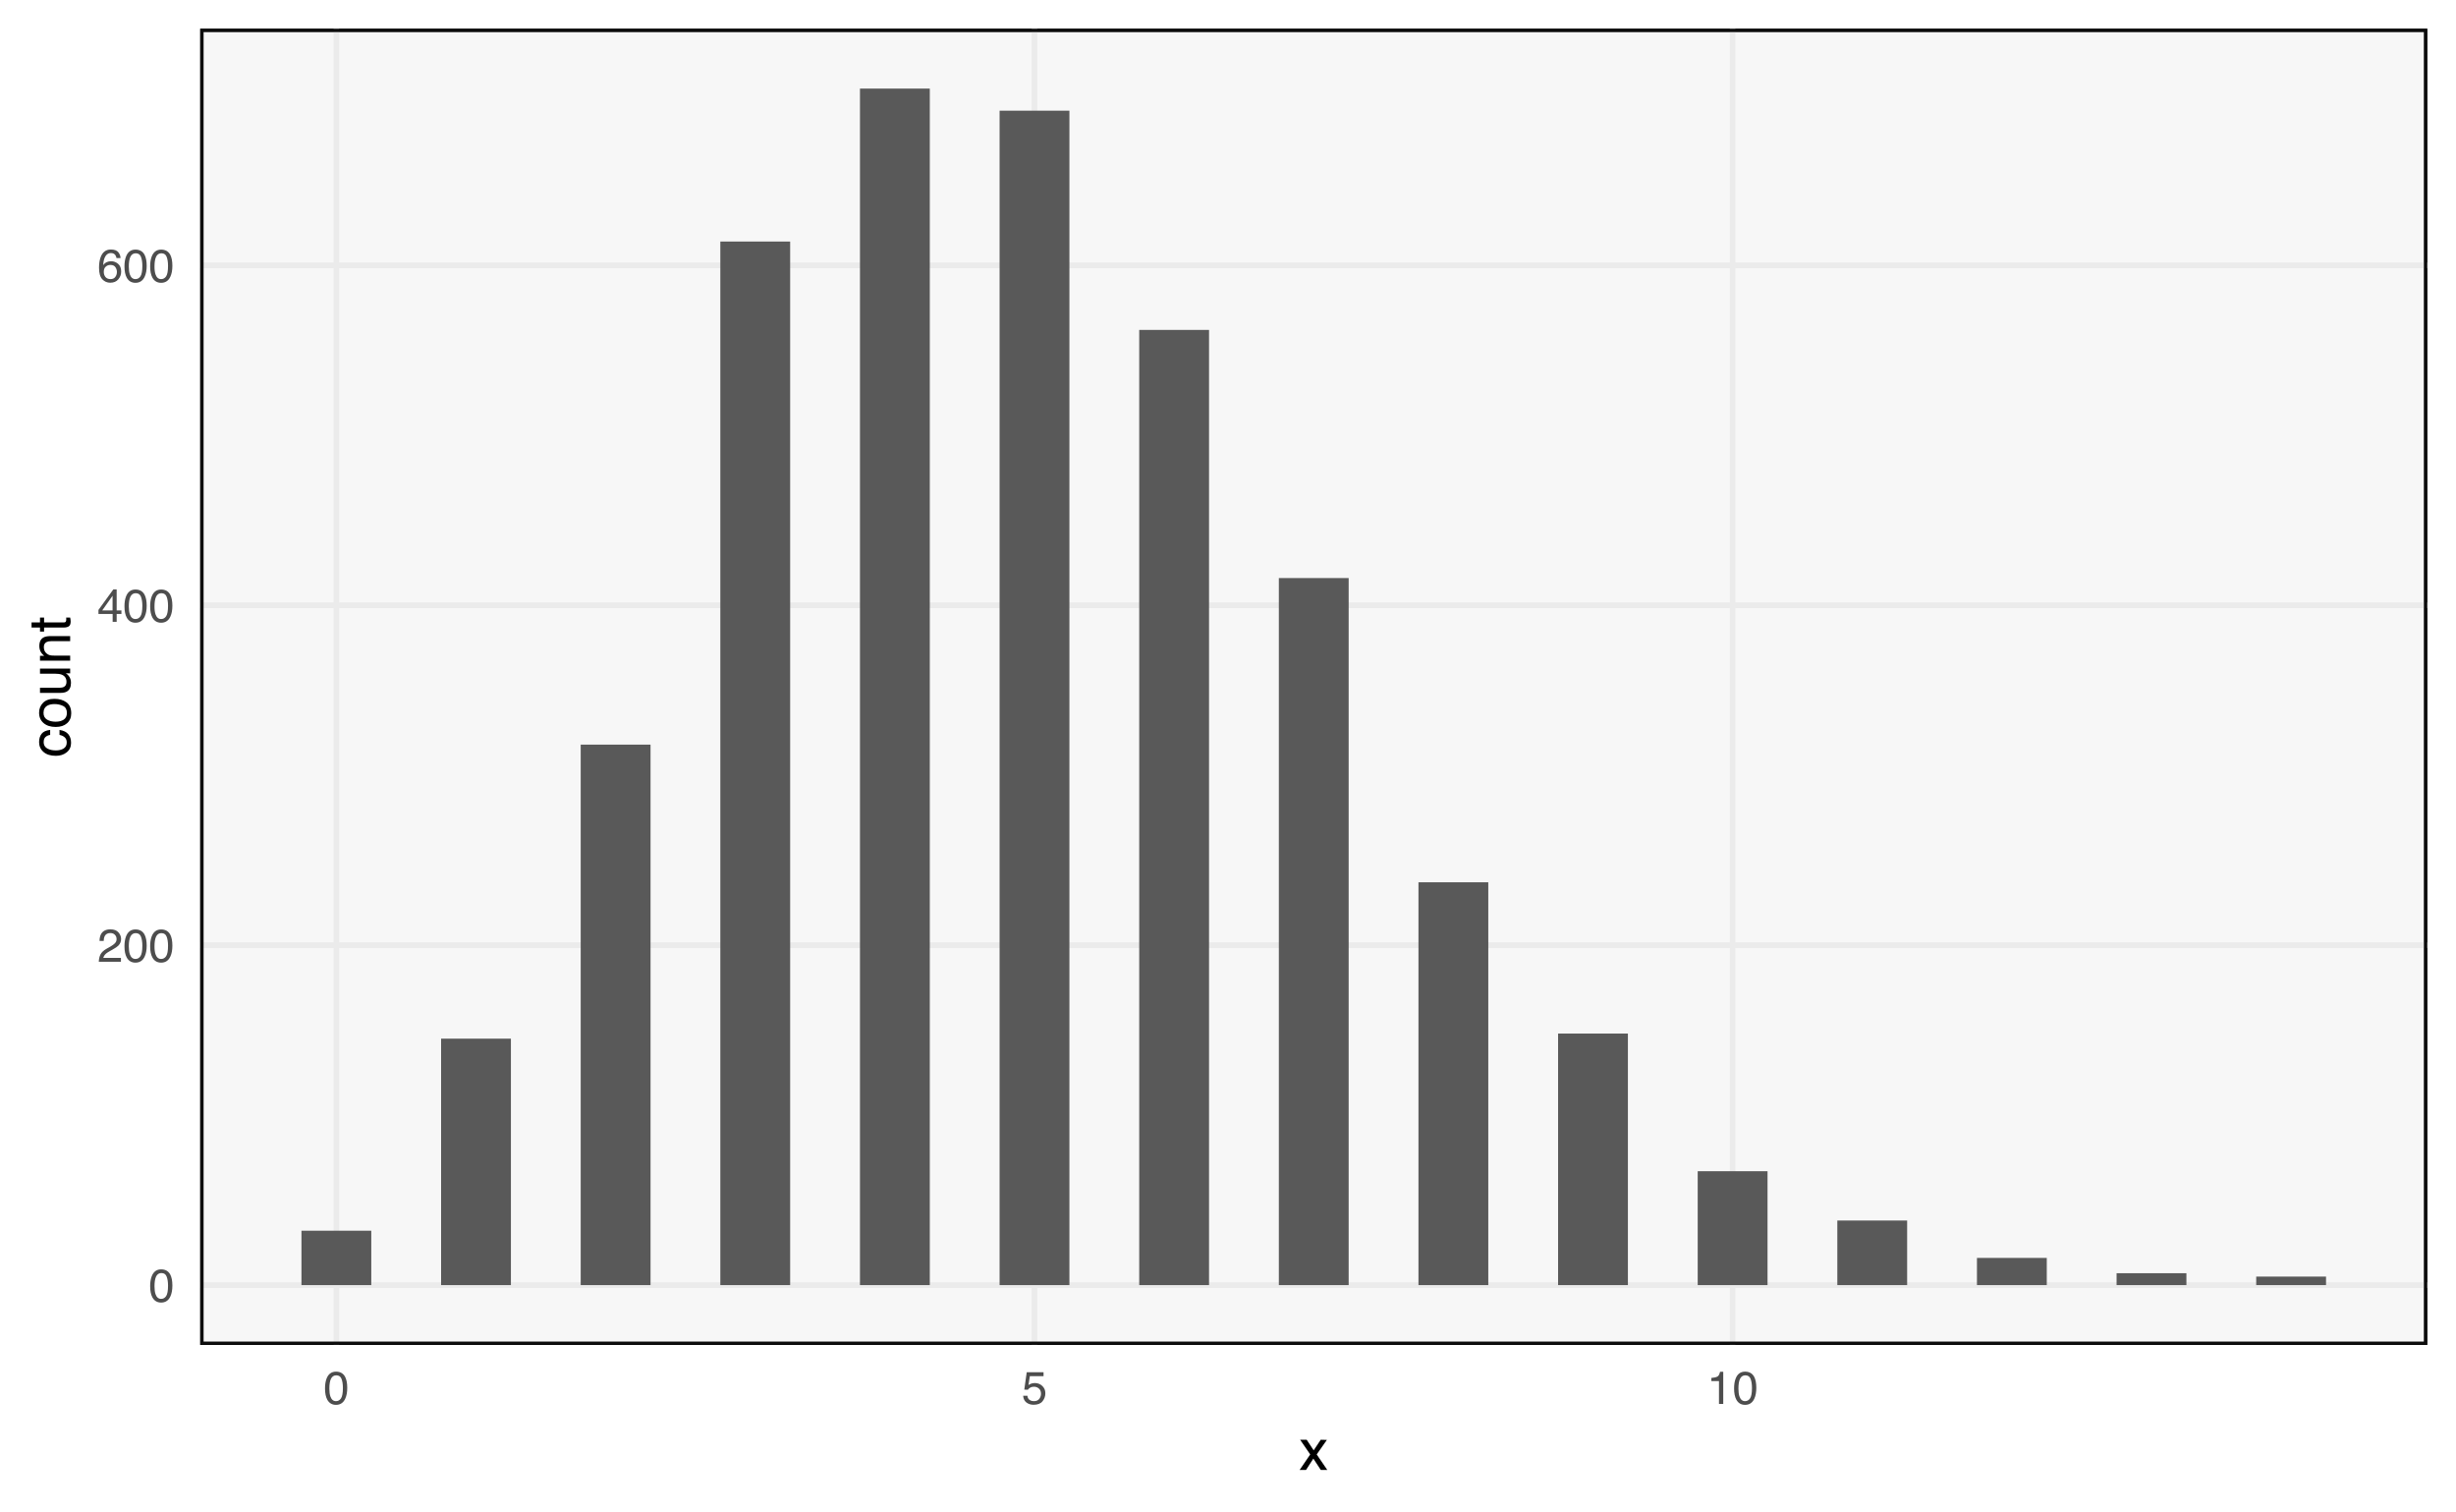
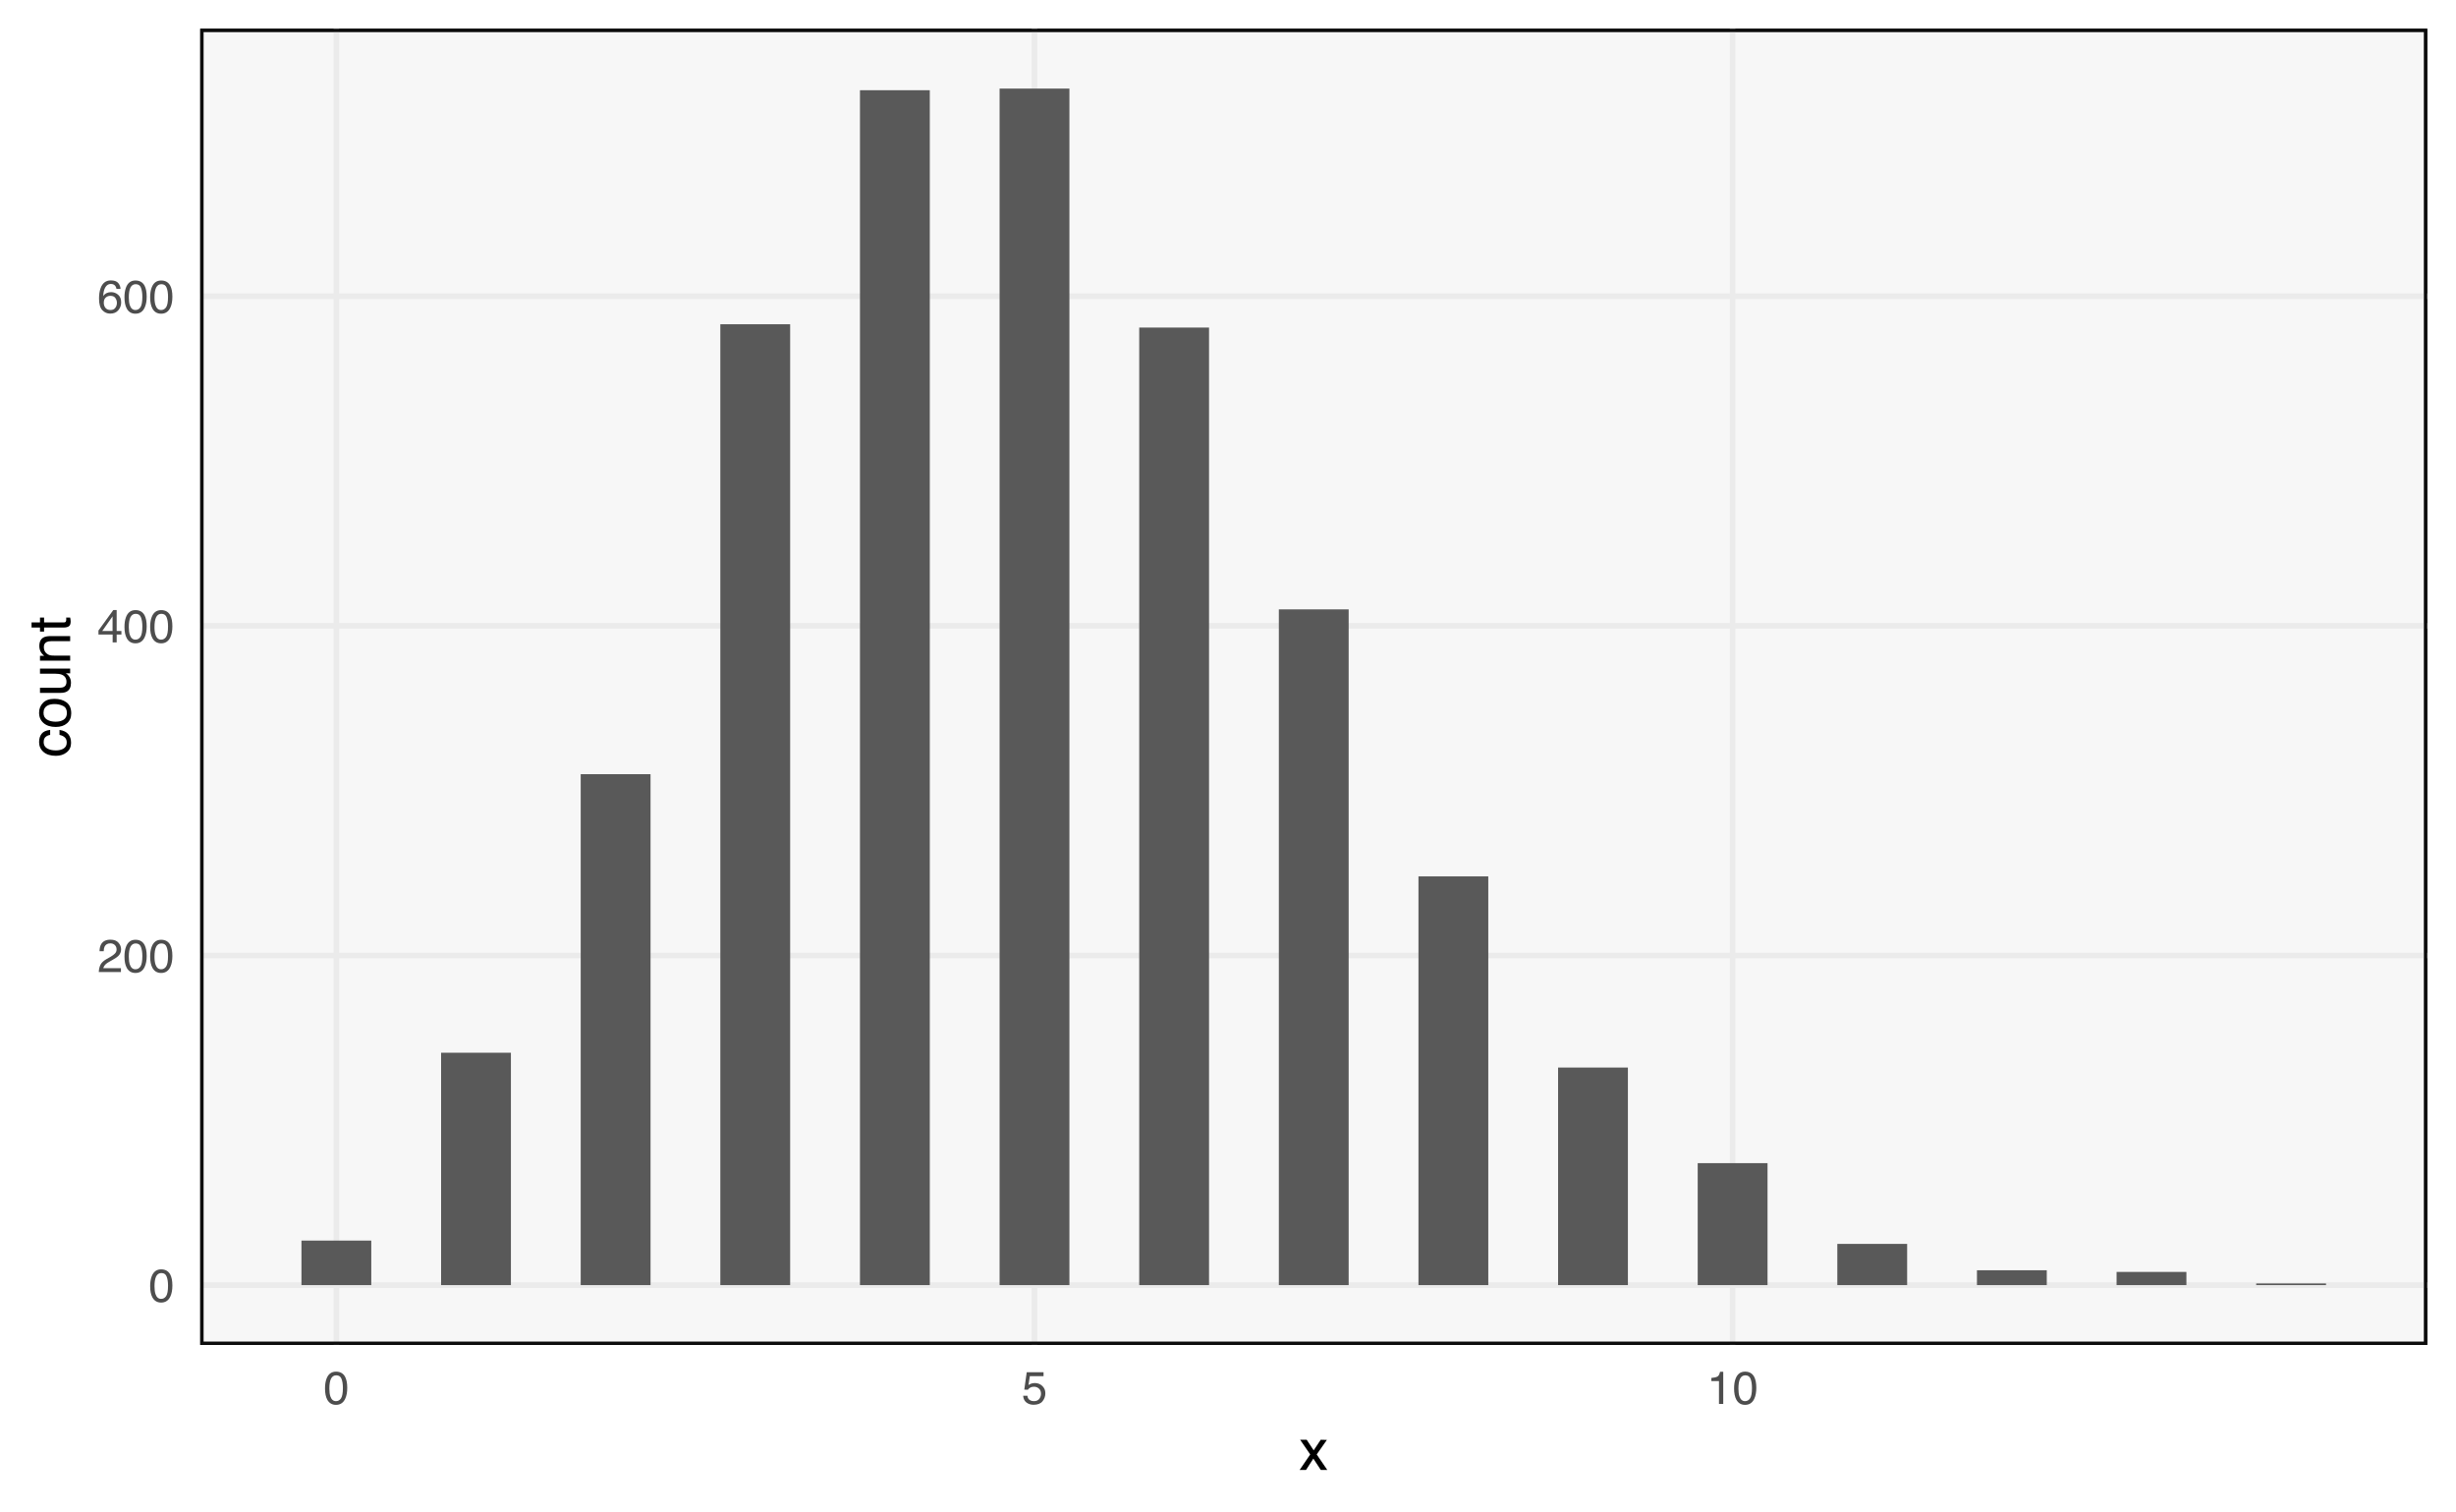
<svg xmlns="http://www.w3.org/2000/svg" xmlns:xlink="http://www.w3.org/1999/xlink" width="468pt" height="288pt" viewBox="0 0 468 288" version="1.1">
  <defs>
    <g>
      <symbol overflow="visible" id="glyph0-0">
        <path style="stroke:none;" d="M 0.281 0 L 0.281 -6.312 L 5.297 -6.312 L 5.297 0 Z M 4.5 -0.797 L 4.5 -5.516 L 1.078 -5.516 L 1.078 -0.797 Z M 4.5 -0.797 " />
      </symbol>
      <symbol overflow="visible" id="glyph0-1">
        <path style="stroke:none;" d="M 2.375 -6.156 C 3.176 -6.156 3.754 -5.828 4.109 -5.172 C 4.379 -4.66 4.516 -3.961 4.516 -3.078 C 4.516 -2.242 4.391 -1.555 4.141 -1.016 C 3.785 -0.223 3.195 0.172 2.375 0.172 C 1.633 0.172 1.082 -0.148 0.719 -0.797 C 0.426 -1.328 0.281 -2.047 0.281 -2.953 C 0.281 -3.648 0.367 -4.25 0.547 -4.75 C 0.879 -5.688 1.488 -6.156 2.375 -6.156 Z M 2.375 -0.531 C 2.77 -0.531 3.086 -0.707 3.328 -1.062 C 3.566 -1.426 3.688 -2.086 3.688 -3.047 C 3.688 -3.754 3.598 -4.332 3.422 -4.781 C 3.254 -5.227 2.922 -5.453 2.422 -5.453 C 1.973 -5.453 1.641 -5.238 1.422 -4.812 C 1.211 -4.383 1.109 -3.754 1.109 -2.922 C 1.109 -2.297 1.176 -1.789 1.312 -1.406 C 1.52 -0.82 1.875 -0.531 2.375 -0.531 Z M 2.375 -0.531 " />
      </symbol>
      <symbol overflow="visible" id="glyph0-2">
        <path style="stroke:none;" d="M 0.281 0 C 0.301 -0.531 0.406 -0.988 0.594 -1.375 C 0.789 -1.77 1.164 -2.129 1.719 -2.453 L 2.547 -2.922 C 2.91 -3.141 3.164 -3.328 3.312 -3.484 C 3.551 -3.711 3.672 -3.984 3.672 -4.297 C 3.672 -4.648 3.562 -4.93 3.344 -5.141 C 3.133 -5.359 2.848 -5.469 2.484 -5.469 C 1.961 -5.469 1.598 -5.266 1.391 -4.859 C 1.285 -4.648 1.227 -4.352 1.219 -3.969 L 0.422 -3.969 C 0.43 -4.5 0.531 -4.938 0.719 -5.281 C 1.051 -5.875 1.645 -6.172 2.5 -6.172 C 3.195 -6.172 3.707 -5.977 4.031 -5.594 C 4.363 -5.219 4.531 -4.797 4.531 -4.328 C 4.531 -3.836 4.352 -3.414 4 -3.062 C 3.801 -2.863 3.441 -2.617 2.922 -2.328 L 2.344 -2 C 2.062 -1.844 1.836 -1.695 1.672 -1.562 C 1.391 -1.312 1.211 -1.035 1.141 -0.734 L 4.5 -0.734 L 4.5 0 Z M 0.281 0 " />
      </symbol>
      <symbol overflow="visible" id="glyph0-3">
        <path style="stroke:none;" d="M 2.906 -2.172 L 2.906 -4.969 L 0.938 -2.172 Z M 2.922 0 L 2.922 -1.5 L 0.219 -1.5 L 0.219 -2.266 L 3.047 -6.172 L 3.688 -6.172 L 3.688 -2.172 L 4.594 -2.172 L 4.594 -1.5 L 3.688 -1.5 L 3.688 0 Z M 2.922 0 " />
      </symbol>
      <symbol overflow="visible" id="glyph0-4">
        <path style="stroke:none;" d="M 2.578 -6.172 C 3.266 -6.172 3.742 -5.992 4.016 -5.641 C 4.285 -5.285 4.422 -4.922 4.422 -4.547 L 3.656 -4.547 C 3.602 -4.785 3.531 -4.973 3.438 -5.109 C 3.25 -5.367 2.961 -5.5 2.578 -5.5 C 2.148 -5.5 1.805 -5.297 1.547 -4.891 C 1.297 -4.492 1.156 -3.926 1.125 -3.188 C 1.301 -3.445 1.523 -3.641 1.797 -3.766 C 2.047 -3.879 2.32 -3.938 2.625 -3.938 C 3.133 -3.938 3.582 -3.77 3.969 -3.438 C 4.352 -3.113 4.547 -2.625 4.547 -1.969 C 4.547 -1.414 4.363 -0.922 4 -0.484 C 3.633 -0.055 3.117 0.156 2.453 0.156 C 1.867 0.156 1.367 -0.062 0.953 -0.5 C 0.535 -0.938 0.328 -1.672 0.328 -2.703 C 0.328 -3.461 0.422 -4.109 0.609 -4.641 C 0.961 -5.66 1.617 -6.172 2.578 -6.172 Z M 2.516 -0.531 C 2.922 -0.531 3.223 -0.664 3.422 -0.938 C 3.629 -1.207 3.734 -1.531 3.734 -1.906 C 3.734 -2.219 3.641 -2.516 3.453 -2.797 C 3.273 -3.086 2.953 -3.234 2.484 -3.234 C 2.148 -3.234 1.859 -3.125 1.609 -2.906 C 1.359 -2.688 1.234 -2.352 1.234 -1.906 C 1.234 -1.52 1.344 -1.191 1.562 -0.922 C 1.789 -0.66 2.109 -0.531 2.516 -0.531 Z M 2.516 -0.531 " />
      </symbol>
      <symbol overflow="visible" id="glyph0-5">
        <path style="stroke:none;" d="M 1.094 -1.562 C 1.133 -1.125 1.336 -0.82 1.703 -0.656 C 1.879 -0.57 2.094 -0.531 2.344 -0.531 C 2.801 -0.531 3.141 -0.676 3.359 -0.969 C 3.578 -1.258 3.688 -1.582 3.688 -1.938 C 3.688 -2.363 3.555 -2.691 3.297 -2.922 C 3.035 -3.16 2.719 -3.281 2.344 -3.281 C 2.082 -3.281 1.852 -3.227 1.656 -3.125 C 1.469 -3.02 1.305 -2.879 1.172 -2.703 L 0.5 -2.734 L 0.969 -6.047 L 4.172 -6.047 L 4.172 -5.297 L 1.562 -5.297 L 1.297 -3.594 C 1.43 -3.695 1.566 -3.773 1.703 -3.828 C 1.93 -3.93 2.195 -3.984 2.5 -3.984 C 3.062 -3.984 3.535 -3.801 3.922 -3.438 C 4.316 -3.07 4.516 -2.609 4.516 -2.047 C 4.516 -1.461 4.332 -0.945 3.969 -0.5 C 3.613 -0.062 3.047 0.156 2.266 0.156 C 1.754 0.156 1.305 0.016 0.922 -0.266 C 0.547 -0.547 0.332 -0.977 0.281 -1.562 Z M 1.094 -1.562 " />
      </symbol>
      <symbol overflow="visible" id="glyph0-6">
        <path style="stroke:none;" d="M 0.844 -4.359 L 0.844 -4.953 C 1.395 -5.004 1.781 -5.094 2 -5.219 C 2.227 -5.344 2.395 -5.645 2.5 -6.125 L 3.109 -6.125 L 3.109 0 L 2.297 0 L 2.297 -4.359 Z M 0.844 -4.359 " />
      </symbol>
      <symbol overflow="visible" id="glyph1-0">
        <path style="stroke:none;" d="M 0.359 0 L 0.359 -7.891 L 6.625 -7.891 L 6.625 0 Z M 5.625 -0.984 L 5.625 -6.906 L 1.344 -6.906 L 1.344 -0.984 Z M 5.625 -0.984 " />
      </symbol>
      <symbol overflow="visible" id="glyph1-1">
        <path style="stroke:none;" d="M 0.156 -5.75 L 1.406 -5.75 L 2.734 -3.734 L 4.078 -5.75 L 5.25 -5.719 L 3.312 -2.953 L 5.328 0 L 4.094 0 L 2.672 -2.156 L 1.281 0 L 0.062 0 L 2.078 -2.953 Z M 0.156 -5.75 " />
      </symbol>
      <symbol overflow="visible" id="glyph2-0">
        <path style="stroke:none;" d="M 0 -0.359 L -7.891 -0.359 L -7.891 -6.625 L 0 -6.625 Z M -0.984 -5.625 L -6.906 -5.625 L -6.906 -1.344 L -0.984 -1.344 Z M -0.984 -5.625 " />
      </symbol>
      <symbol overflow="visible" id="glyph2-1">
        <path style="stroke:none;" d="M -5.922 -2.922 C -5.922 -3.578 -5.758 -4.109 -5.438 -4.516 C -5.125 -4.922 -4.582 -5.164 -3.812 -5.25 L -3.812 -4.297 C -4.164 -4.242 -4.457 -4.113 -4.688 -3.906 C -4.926 -3.707 -5.047 -3.379 -5.047 -2.922 C -5.047 -2.305 -4.75 -1.867 -4.156 -1.609 C -3.758 -1.43 -3.273 -1.344 -2.703 -1.344 C -2.129 -1.344 -1.645 -1.461 -1.25 -1.703 C -0.852 -1.953 -0.656 -2.336 -0.656 -2.859 C -0.656 -3.266 -0.773 -3.582 -1.016 -3.812 C -1.266 -4.051 -1.602 -4.211 -2.031 -4.297 L -2.031 -5.25 C -1.27 -5.133 -0.711 -4.863 -0.359 -4.438 C -0.004 -4.008 0.172 -3.457 0.172 -2.781 C 0.172 -2.031 -0.102 -1.43 -0.656 -0.984 C -1.207 -0.535 -1.895 -0.312 -2.719 -0.312 C -3.727 -0.312 -4.516 -0.555 -5.078 -1.047 C -5.641 -1.535 -5.922 -2.16 -5.922 -2.922 Z M -5.891 -2.781 Z M -5.891 -2.781 " />
      </symbol>
      <symbol overflow="visible" id="glyph2-2">
        <path style="stroke:none;" d="M -0.625 -2.984 C -0.625 -3.629 -0.863 -4.07 -1.344 -4.312 C -1.832 -4.551 -2.375 -4.672 -2.969 -4.672 C -3.508 -4.672 -3.945 -4.582 -4.281 -4.406 C -4.812 -4.133 -5.078 -3.664 -5.078 -3 C -5.078 -2.406 -4.848 -1.973 -4.391 -1.703 C -3.941 -1.441 -3.398 -1.312 -2.766 -1.312 C -2.148 -1.312 -1.641 -1.441 -1.234 -1.703 C -0.828 -1.973 -0.625 -2.398 -0.625 -2.984 Z M -5.922 -3.031 C -5.922 -3.77 -5.672 -4.395 -5.172 -4.906 C -4.68 -5.414 -3.957 -5.672 -3 -5.672 C -2.07 -5.672 -1.305 -5.445 -0.703 -5 C -0.098 -4.551 0.203 -3.852 0.203 -2.906 C 0.203 -2.113 -0.062 -1.484 -0.594 -1.016 C -1.125 -0.547 -1.844 -0.312 -2.75 -0.312 C -3.719 -0.312 -4.488 -0.555 -5.062 -1.047 C -5.633 -1.535 -5.922 -2.195 -5.922 -3.031 Z M -5.891 -3 Z M -5.891 -3 " />
      </symbol>
      <symbol overflow="visible" id="glyph2-3">
        <path style="stroke:none;" d="M -5.75 -1.672 L -1.938 -1.672 C -1.645 -1.672 -1.406 -1.719 -1.219 -1.812 C -0.875 -1.988 -0.703 -2.312 -0.703 -2.781 C -0.703 -3.445 -1 -3.906 -1.594 -4.156 C -1.914 -4.281 -2.359 -4.344 -2.922 -4.344 L -5.75 -4.344 L -5.75 -5.312 L 0 -5.312 L 0 -4.406 L -0.844 -4.422 C -0.625 -4.297 -0.441 -4.141 -0.297 -3.953 C 0.004 -3.578 0.156 -3.129 0.156 -2.609 C 0.156 -1.785 -0.117 -1.223 -0.672 -0.922 C -0.961 -0.766 -1.352 -0.688 -1.844 -0.688 L -5.75 -0.688 Z M -5.891 -3 Z M -5.891 -3 " />
      </symbol>
      <symbol overflow="visible" id="glyph2-4">
        <path style="stroke:none;" d="M -5.75 -0.703 L -5.75 -1.625 L -4.938 -1.625 C -5.27 -1.895 -5.508 -2.18 -5.656 -2.484 C -5.801 -2.797 -5.875 -3.133 -5.875 -3.5 C -5.875 -4.32 -5.594 -4.875 -5.031 -5.156 C -4.719 -5.312 -4.27 -5.391 -3.688 -5.391 L 0 -5.391 L 0 -4.422 L -3.625 -4.422 C -3.977 -4.422 -4.258 -4.367 -4.469 -4.266 C -4.832 -4.086 -5.016 -3.773 -5.016 -3.328 C -5.016 -3.098 -4.988 -2.91 -4.938 -2.766 C -4.863 -2.492 -4.707 -2.258 -4.469 -2.062 C -4.281 -1.906 -4.082 -1.801 -3.875 -1.75 C -3.676 -1.695 -3.391 -1.672 -3.016 -1.672 L 0 -1.672 L 0 -0.703 Z M -5.891 -2.984 Z M -5.891 -2.984 " />
      </symbol>
      <symbol overflow="visible" id="glyph2-5">
        <path style="stroke:none;" d="M -7.359 -0.906 L -7.359 -1.875 L -5.75 -1.875 L -5.75 -2.797 L -4.969 -2.797 L -4.969 -1.875 L -1.203 -1.875 C -1.004 -1.875 -0.875 -1.941 -0.812 -2.078 C -0.77 -2.16 -0.75 -2.285 -0.75 -2.453 C -0.75 -2.504 -0.75 -2.555 -0.75 -2.609 C -0.75 -2.66 -0.754 -2.723 -0.766 -2.797 L 0 -2.797 C 0.031 -2.68 0.051 -2.562 0.062 -2.438 C 0.082 -2.32 0.094 -2.195 0.094 -2.062 C 0.094 -1.613 -0.02 -1.305 -0.25 -1.141 C -0.488 -0.984 -0.789 -0.906 -1.156 -0.906 L -4.969 -0.906 L -4.969 -0.125 L -5.75 -0.125 L -5.75 -0.906 Z M -7.359 -0.906 " />
      </symbol>
    </g>
    <clipPath id="clip1">
      <path d="M 38.156 5.48 L 462.52 5.48 L 462.52 256.27 L 38.156 256.27 Z M 38.156 5.48 " />
    </clipPath>
    <clipPath id="clip2">
      <path d="M 38.156 244 L 462.52 244 L 462.52 246 L 38.156 246 Z M 38.156 244 " />
    </clipPath>
    <clipPath id="clip3">
-       <path d="M 38.156 179 L 462.52 179 L 462.52 181 L 38.156 181 Z M 38.156 179 " />
+       <path d="M 38.156 181 L 462.52 181 L 462.52 183 L 38.156 183 Z M 38.156 181 " />
    </clipPath>
    <clipPath id="clip4">
-       <path d="M 38.156 114 L 462.52 114 L 462.52 116 L 38.156 116 Z M 38.156 114 " />
+       <path d="M 38.156 118 L 462.52 118 L 462.52 120 L 38.156 120 Z M 38.156 118 " />
    </clipPath>
    <clipPath id="clip5">
-       <path d="M 38.156 50 L 462.52 50 L 462.52 52 L 38.156 52 Z M 38.156 50 " />
+       <path d="M 38.156 55 L 462.52 55 L 462.52 57 L 38.156 57 Z M 38.156 55 " />
    </clipPath>
    <clipPath id="clip6">
      <path d="M 63 5.48 L 65 5.48 L 65 256.27 L 63 256.27 Z M 63 5.48 " />
    </clipPath>
    <clipPath id="clip7">
      <path d="M 196 5.48 L 198 5.48 L 198 256.27 L 196 256.27 Z M 196 5.48 " />
    </clipPath>
    <clipPath id="clip8">
      <path d="M 329 5.48 L 331 5.48 L 331 256.27 L 329 256.27 Z M 329 5.48 " />
    </clipPath>
    <clipPath id="clip9">
      <path d="M 38.156 5.48 L 462.52 5.48 L 462.52 256.27 L 38.156 256.27 Z M 38.156 5.48 " />
    </clipPath>
  </defs>
-   <g id="surface1805">
+   <g id="surface1228">
    <g clip-path="url(#clip1)" clip-rule="nonzero">
      <path style="fill-rule:nonzero;fill:rgb(96.863%,96.863%,96.863%);fill-opacity:1;stroke-width:1.067;stroke-linecap:round;stroke-linejoin:round;stroke:rgb(0%,0%,0%);stroke-opacity:1;stroke-miterlimit:10;" d="M 38.156 256.266 L 462.52 256.266 L 462.52 5.477 L 38.156 5.477 Z M 38.156 256.266 " />
    </g>
    <g clip-path="url(#clip2)" clip-rule="nonzero">
      <path style="fill:none;stroke-width:1.067;stroke-linecap:butt;stroke-linejoin:round;stroke:rgb(92.157%,92.157%,92.157%);stroke-opacity:1;stroke-miterlimit:10;" d="M 38.156 244.867 L 462.52 244.867 " />
    </g>
    <g clip-path="url(#clip3)" clip-rule="nonzero">
-       <path style="fill:none;stroke-width:1.067;stroke-linecap:butt;stroke-linejoin:round;stroke:rgb(92.157%,92.157%,92.157%);stroke-opacity:1;stroke-miterlimit:10;" d="M 38.156 180.098 L 462.52 180.098 " />
+       <path style="fill:none;stroke-width:1.067;stroke-linecap:butt;stroke-linejoin:round;stroke:rgb(92.157%,92.157%,92.157%);stroke-opacity:1;stroke-miterlimit:10;" d="M 38.156 182.062 L 462.52 182.062 " />
    </g>
    <g clip-path="url(#clip4)" clip-rule="nonzero">
-       <path style="fill:none;stroke-width:1.067;stroke-linecap:butt;stroke-linejoin:round;stroke:rgb(92.157%,92.157%,92.157%);stroke-opacity:1;stroke-miterlimit:10;" d="M 38.156 115.328 L 462.52 115.328 " />
+       <path style="fill:none;stroke-width:1.067;stroke-linecap:butt;stroke-linejoin:round;stroke:rgb(92.157%,92.157%,92.157%);stroke-opacity:1;stroke-miterlimit:10;" d="M 38.156 119.254 L 462.52 119.254 " />
    </g>
    <g clip-path="url(#clip5)" clip-rule="nonzero">
-       <path style="fill:none;stroke-width:1.067;stroke-linecap:butt;stroke-linejoin:round;stroke:rgb(92.157%,92.157%,92.157%);stroke-opacity:1;stroke-miterlimit:10;" d="M 38.156 50.559 L 462.52 50.559 " />
+       <path style="fill:none;stroke-width:1.067;stroke-linecap:butt;stroke-linejoin:round;stroke:rgb(92.157%,92.157%,92.157%);stroke-opacity:1;stroke-miterlimit:10;" d="M 38.156 56.449 L 462.52 56.449 " />
    </g>
    <g clip-path="url(#clip6)" clip-rule="nonzero">
      <path style="fill:none;stroke-width:1.067;stroke-linecap:butt;stroke-linejoin:round;stroke:rgb(92.157%,92.157%,92.157%);stroke-opacity:1;stroke-miterlimit:10;" d="M 64.098 256.266 L 64.098 5.48 " />
    </g>
    <g clip-path="url(#clip7)" clip-rule="nonzero">
      <path style="fill:none;stroke-width:1.067;stroke-linecap:butt;stroke-linejoin:round;stroke:rgb(92.157%,92.157%,92.157%);stroke-opacity:1;stroke-miterlimit:10;" d="M 197.125 256.266 L 197.125 5.48 " />
    </g>
    <g clip-path="url(#clip8)" clip-rule="nonzero">
      <path style="fill:none;stroke-width:1.067;stroke-linecap:butt;stroke-linejoin:round;stroke:rgb(92.157%,92.157%,92.157%);stroke-opacity:1;stroke-miterlimit:10;" d="M 330.156 256.266 L 330.156 5.48 " />
    </g>
-     <path style=" stroke:none;fill-rule:nonzero;fill:rgb(34.902%,34.902%,34.902%);fill-opacity:1;" d="M 57.445 244.867 L 70.75 244.867 L 70.75 234.504 L 57.445 234.504 Z M 57.445 244.867 " />
-     <path style=" stroke:none;fill-rule:nonzero;fill:rgb(34.902%,34.902%,34.902%);fill-opacity:1;" d="M 84.051 244.867 L 97.355 244.867 L 97.355 197.91 L 84.051 197.91 Z M 84.051 244.867 " />
-     <path style=" stroke:none;fill-rule:nonzero;fill:rgb(34.902%,34.902%,34.902%);fill-opacity:1;" d="M 110.656 244.867 L 123.961 244.867 L 123.961 141.883 L 110.656 141.883 Z M 110.656 244.867 " />
-     <path style=" stroke:none;fill-rule:nonzero;fill:rgb(34.902%,34.902%,34.902%);fill-opacity:1;" d="M 137.262 244.867 L 150.566 244.867 L 150.566 46.023 L 137.262 46.023 Z M 137.262 244.867 " />
-     <path style=" stroke:none;fill-rule:nonzero;fill:rgb(34.902%,34.902%,34.902%);fill-opacity:1;" d="M 163.871 244.867 L 177.176 244.867 L 177.176 16.879 L 163.871 16.879 Z M 163.871 244.867 " />
-     <path style=" stroke:none;fill-rule:nonzero;fill:rgb(34.902%,34.902%,34.902%);fill-opacity:1;" d="M 190.477 244.867 L 203.781 244.867 L 203.781 21.09 L 190.477 21.09 Z M 190.477 244.867 " />
-     <path style=" stroke:none;fill-rule:nonzero;fill:rgb(34.902%,34.902%,34.902%);fill-opacity:1;" d="M 217.082 244.867 L 230.387 244.867 L 230.387 62.863 L 217.082 62.863 Z M 217.082 244.867 " />
-     <path style=" stroke:none;fill-rule:nonzero;fill:rgb(34.902%,34.902%,34.902%);fill-opacity:1;" d="M 243.688 244.867 L 256.992 244.867 L 256.992 110.145 L 243.688 110.145 Z M 243.688 244.867 " />
-     <path style=" stroke:none;fill-rule:nonzero;fill:rgb(34.902%,34.902%,34.902%);fill-opacity:1;" d="M 270.293 244.867 L 283.598 244.867 L 283.598 168.113 L 270.293 168.113 Z M 270.293 244.867 " />
-     <path style=" stroke:none;fill-rule:nonzero;fill:rgb(34.902%,34.902%,34.902%);fill-opacity:1;" d="M 296.898 244.867 L 310.203 244.867 L 310.203 196.938 L 296.898 196.938 Z M 296.898 244.867 " />
-     <path style=" stroke:none;fill-rule:nonzero;fill:rgb(34.902%,34.902%,34.902%);fill-opacity:1;" d="M 323.504 244.867 L 336.809 244.867 L 336.809 223.168 L 323.504 223.168 Z M 323.504 244.867 " />
-     <path style=" stroke:none;fill-rule:nonzero;fill:rgb(34.902%,34.902%,34.902%);fill-opacity:1;" d="M 350.109 244.867 L 363.414 244.867 L 363.414 232.562 L 350.109 232.562 Z M 350.109 244.867 " />
-     <path style=" stroke:none;fill-rule:nonzero;fill:rgb(34.902%,34.902%,34.902%);fill-opacity:1;" d="M 376.715 244.867 L 390.02 244.867 L 390.02 239.688 L 376.715 239.688 Z M 376.715 244.867 " />
-     <path style=" stroke:none;fill-rule:nonzero;fill:rgb(34.902%,34.902%,34.902%);fill-opacity:1;" d="M 403.324 244.867 L 416.629 244.867 L 416.629 242.602 L 403.324 242.602 Z M 403.324 244.867 " />
-     <path style=" stroke:none;fill-rule:nonzero;fill:rgb(34.902%,34.902%,34.902%);fill-opacity:1;" d="M 429.93 244.867 L 443.234 244.867 L 443.234 243.246 L 429.93 243.246 Z M 429.93 244.867 " />
+     <path style=" stroke:none;fill-rule:nonzero;fill:rgb(34.902%,34.902%,34.902%);fill-opacity:1;" d="M 57.445 244.867 L 70.75 244.867 L 70.75 236.387 L 57.445 236.387 Z M 57.445 244.867 " />
+     <path style=" stroke:none;fill-rule:nonzero;fill:rgb(34.902%,34.902%,34.902%);fill-opacity:1;" d="M 84.051 244.867 L 97.355 244.867 L 97.355 200.59 L 84.051 200.59 Z M 84.051 244.867 " />
+     <path style=" stroke:none;fill-rule:nonzero;fill:rgb(34.902%,34.902%,34.902%);fill-opacity:1;" d="M 110.656 244.867 L 123.961 244.867 L 123.961 147.516 L 110.656 147.516 Z M 110.656 244.867 " />
+     <path style=" stroke:none;fill-rule:nonzero;fill:rgb(34.902%,34.902%,34.902%);fill-opacity:1;" d="M 137.262 244.867 L 150.566 244.867 L 150.566 61.785 L 137.262 61.785 Z M 137.262 244.867 " />
+     <path style=" stroke:none;fill-rule:nonzero;fill:rgb(34.902%,34.902%,34.902%);fill-opacity:1;" d="M 163.871 244.867 L 177.176 244.867 L 177.176 17.191 L 163.871 17.191 Z M 163.871 244.867 " />
+     <path style=" stroke:none;fill-rule:nonzero;fill:rgb(34.902%,34.902%,34.902%);fill-opacity:1;" d="M 190.477 244.867 L 203.781 244.867 L 203.781 16.879 L 190.477 16.879 Z M 190.477 244.867 " />
+     <path style=" stroke:none;fill-rule:nonzero;fill:rgb(34.902%,34.902%,34.902%);fill-opacity:1;" d="M 217.082 244.867 L 230.387 244.867 L 230.387 62.414 L 217.082 62.414 Z M 217.082 244.867 " />
+     <path style=" stroke:none;fill-rule:nonzero;fill:rgb(34.902%,34.902%,34.902%);fill-opacity:1;" d="M 243.688 244.867 L 256.992 244.867 L 256.992 116.113 L 243.688 116.113 Z M 243.688 244.867 " />
+     <path style=" stroke:none;fill-rule:nonzero;fill:rgb(34.902%,34.902%,34.902%);fill-opacity:1;" d="M 270.293 244.867 L 283.598 244.867 L 283.598 166.988 L 270.293 166.988 Z M 270.293 244.867 " />
+     <path style=" stroke:none;fill-rule:nonzero;fill:rgb(34.902%,34.902%,34.902%);fill-opacity:1;" d="M 296.898 244.867 L 310.203 244.867 L 310.203 203.414 L 296.898 203.414 Z M 296.898 244.867 " />
+     <path style=" stroke:none;fill-rule:nonzero;fill:rgb(34.902%,34.902%,34.902%);fill-opacity:1;" d="M 323.504 244.867 L 336.809 244.867 L 336.809 221.629 L 323.504 221.629 Z M 323.504 244.867 " />
+     <path style=" stroke:none;fill-rule:nonzero;fill:rgb(34.902%,34.902%,34.902%);fill-opacity:1;" d="M 350.109 244.867 L 363.414 244.867 L 363.414 237.016 L 350.109 237.016 Z M 350.109 244.867 " />
+     <path style=" stroke:none;fill-rule:nonzero;fill:rgb(34.902%,34.902%,34.902%);fill-opacity:1;" d="M 376.715 244.867 L 390.02 244.867 L 390.02 242.039 L 376.715 242.039 Z M 376.715 244.867 " />
+     <path style=" stroke:none;fill-rule:nonzero;fill:rgb(34.902%,34.902%,34.902%);fill-opacity:1;" d="M 403.324 244.867 L 416.629 244.867 L 416.629 242.355 L 403.324 242.355 Z M 403.324 244.867 " />
+     <path style=" stroke:none;fill-rule:nonzero;fill:rgb(34.902%,34.902%,34.902%);fill-opacity:1;" d="M 429.93 244.867 L 443.234 244.867 L 443.234 244.555 L 429.93 244.555 Z M 429.93 244.867 " />
    <g clip-path="url(#clip9)" clip-rule="nonzero">
      <path style="fill:none;stroke-width:1.28;stroke-linecap:round;stroke-linejoin:round;stroke:rgb(4.706%,4.706%,4.706%);stroke-opacity:1;stroke-miterlimit:10;" d="M 38.156 256.266 L 462.52 256.266 L 462.52 5.477 L 38.156 5.477 Z M 38.156 256.266 " />
    </g>
    <g style="fill:rgb(30.196%,30.196%,30.196%);fill-opacity:1;">
      <use xlink:href="#glyph0-1" x="28.332" y="248.023" />
    </g>
    <g style="fill:rgb(30.196%,30.196%,30.196%);fill-opacity:1;">
-       <use xlink:href="#glyph0-2" x="18.543" y="183.254" />
-       <use xlink:href="#glyph0-1" x="23.437" y="183.254" />
-       <use xlink:href="#glyph0-1" x="28.331" y="183.254" />
+       <use xlink:href="#glyph0-2" x="18.543" y="185.219" />
+       <use xlink:href="#glyph0-1" x="23.437" y="185.219" />
+       <use xlink:href="#glyph0-1" x="28.331" y="185.219" />
    </g>
    <g style="fill:rgb(30.196%,30.196%,30.196%);fill-opacity:1;">
-       <use xlink:href="#glyph0-3" x="18.543" y="118.484" />
-       <use xlink:href="#glyph0-1" x="23.437" y="118.484" />
-       <use xlink:href="#glyph0-1" x="28.331" y="118.484" />
+       <use xlink:href="#glyph0-3" x="18.543" y="122.41" />
+       <use xlink:href="#glyph0-1" x="23.437" y="122.41" />
+       <use xlink:href="#glyph0-1" x="28.331" y="122.41" />
    </g>
    <g style="fill:rgb(30.196%,30.196%,30.196%);fill-opacity:1;">
-       <use xlink:href="#glyph0-4" x="18.543" y="53.715" />
-       <use xlink:href="#glyph0-1" x="23.437" y="53.715" />
-       <use xlink:href="#glyph0-1" x="28.331" y="53.715" />
+       <use xlink:href="#glyph0-4" x="18.543" y="59.602" />
+       <use xlink:href="#glyph0-1" x="23.437" y="59.602" />
+       <use xlink:href="#glyph0-1" x="28.331" y="59.602" />
    </g>
    <g style="fill:rgb(30.196%,30.196%,30.196%);fill-opacity:1;">
      <use xlink:href="#glyph0-1" x="61.652" y="267.512" />
    </g>
    <g style="fill:rgb(30.196%,30.196%,30.196%);fill-opacity:1;">
      <use xlink:href="#glyph0-5" x="194.68" y="267.512" />
    </g>
    <g style="fill:rgb(30.196%,30.196%,30.196%);fill-opacity:1;">
      <use xlink:href="#glyph0-6" x="325.262" y="267.512" />
      <use xlink:href="#glyph0-1" x="330.156" y="267.512" />
    </g>
    <g style="fill:rgb(0%,0%,0%);fill-opacity:1;">
      <use xlink:href="#glyph1-1" x="247.59" y="280.086" />
    </g>
    <g style="fill:rgb(0%,0%,0%);fill-opacity:1;">
      <use xlink:href="#glyph2-1" x="13.371" y="144.328" />
      <use xlink:href="#glyph2-2" x="13.371" y="138.828" />
      <use xlink:href="#glyph2-3" x="13.371" y="132.71" />
      <use xlink:href="#glyph2-4" x="13.371" y="126.593" />
      <use xlink:href="#glyph2-5" x="13.371" y="120.475" />
    </g>
  </g>
</svg>
